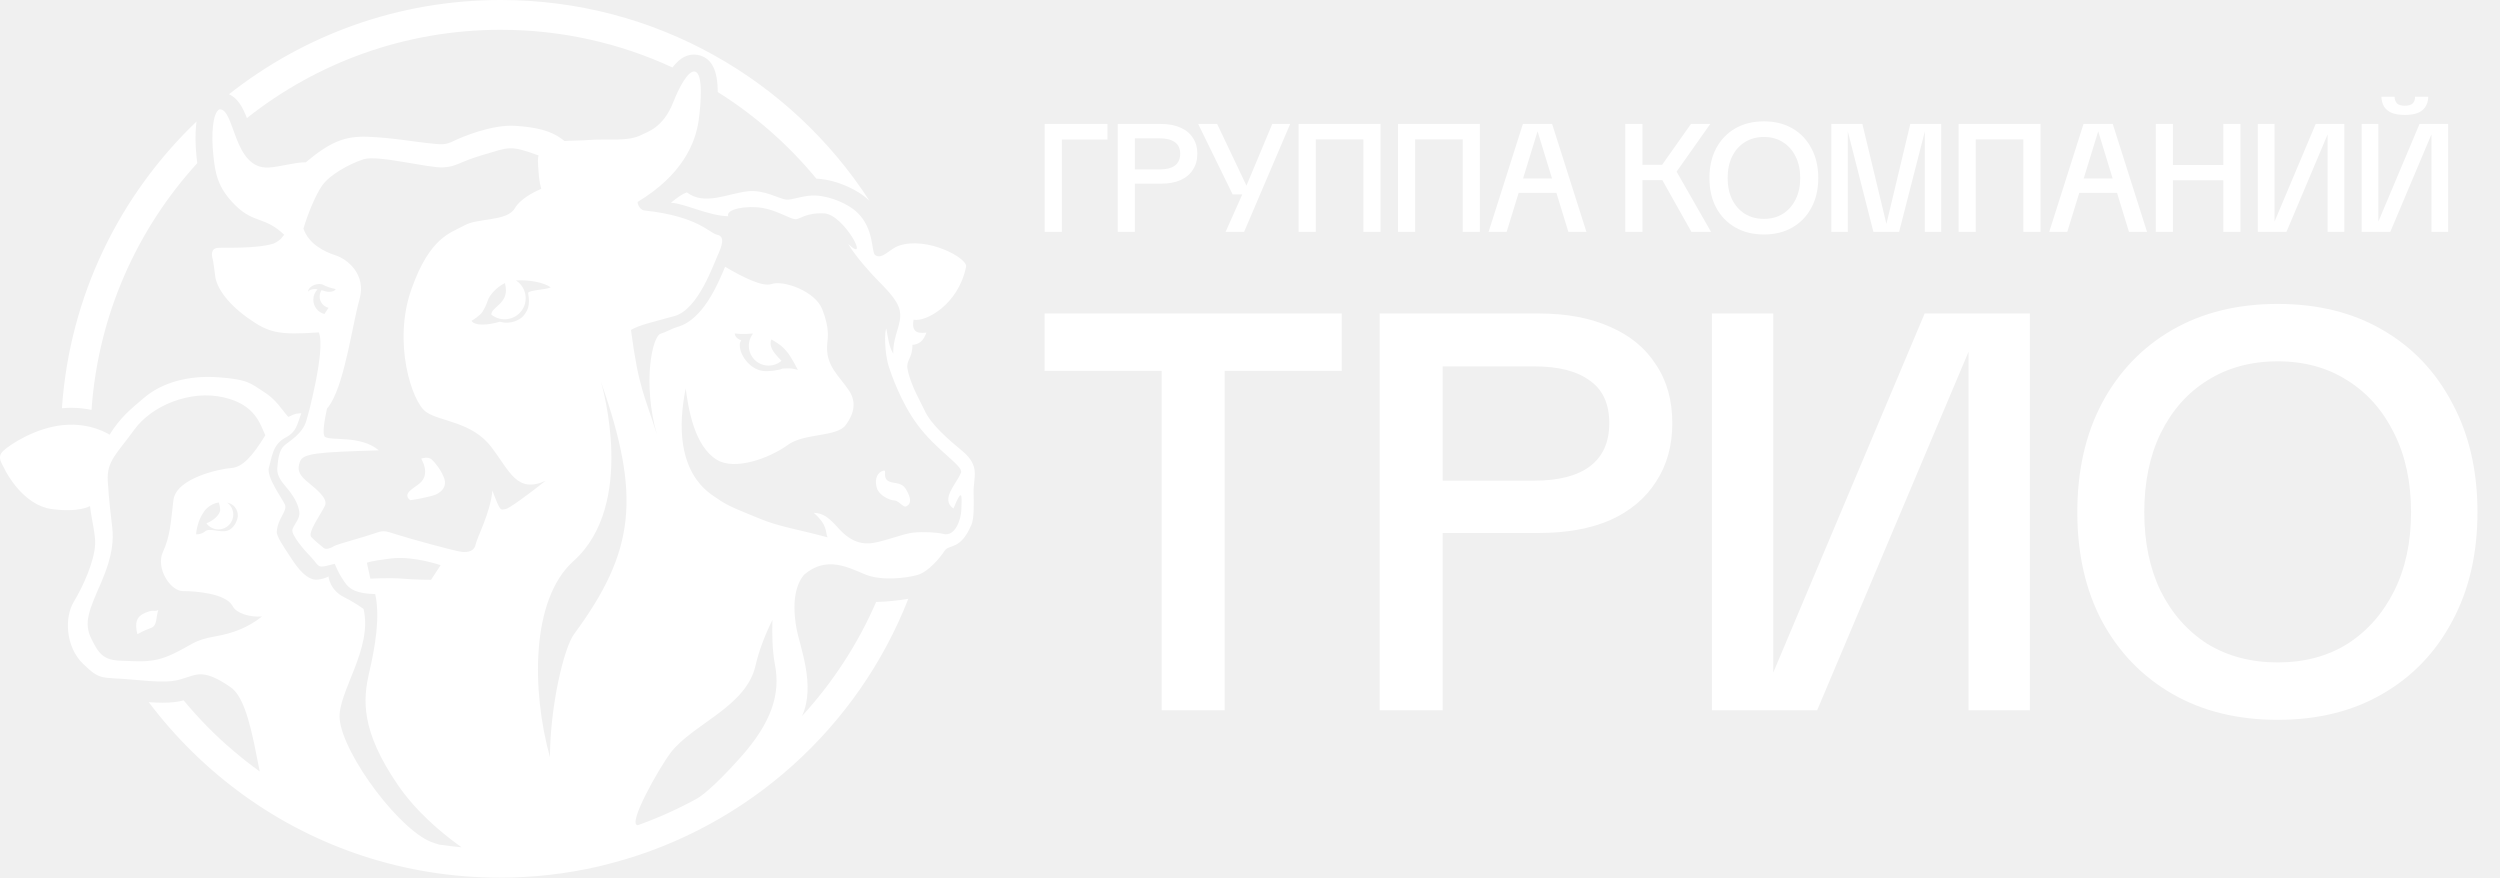
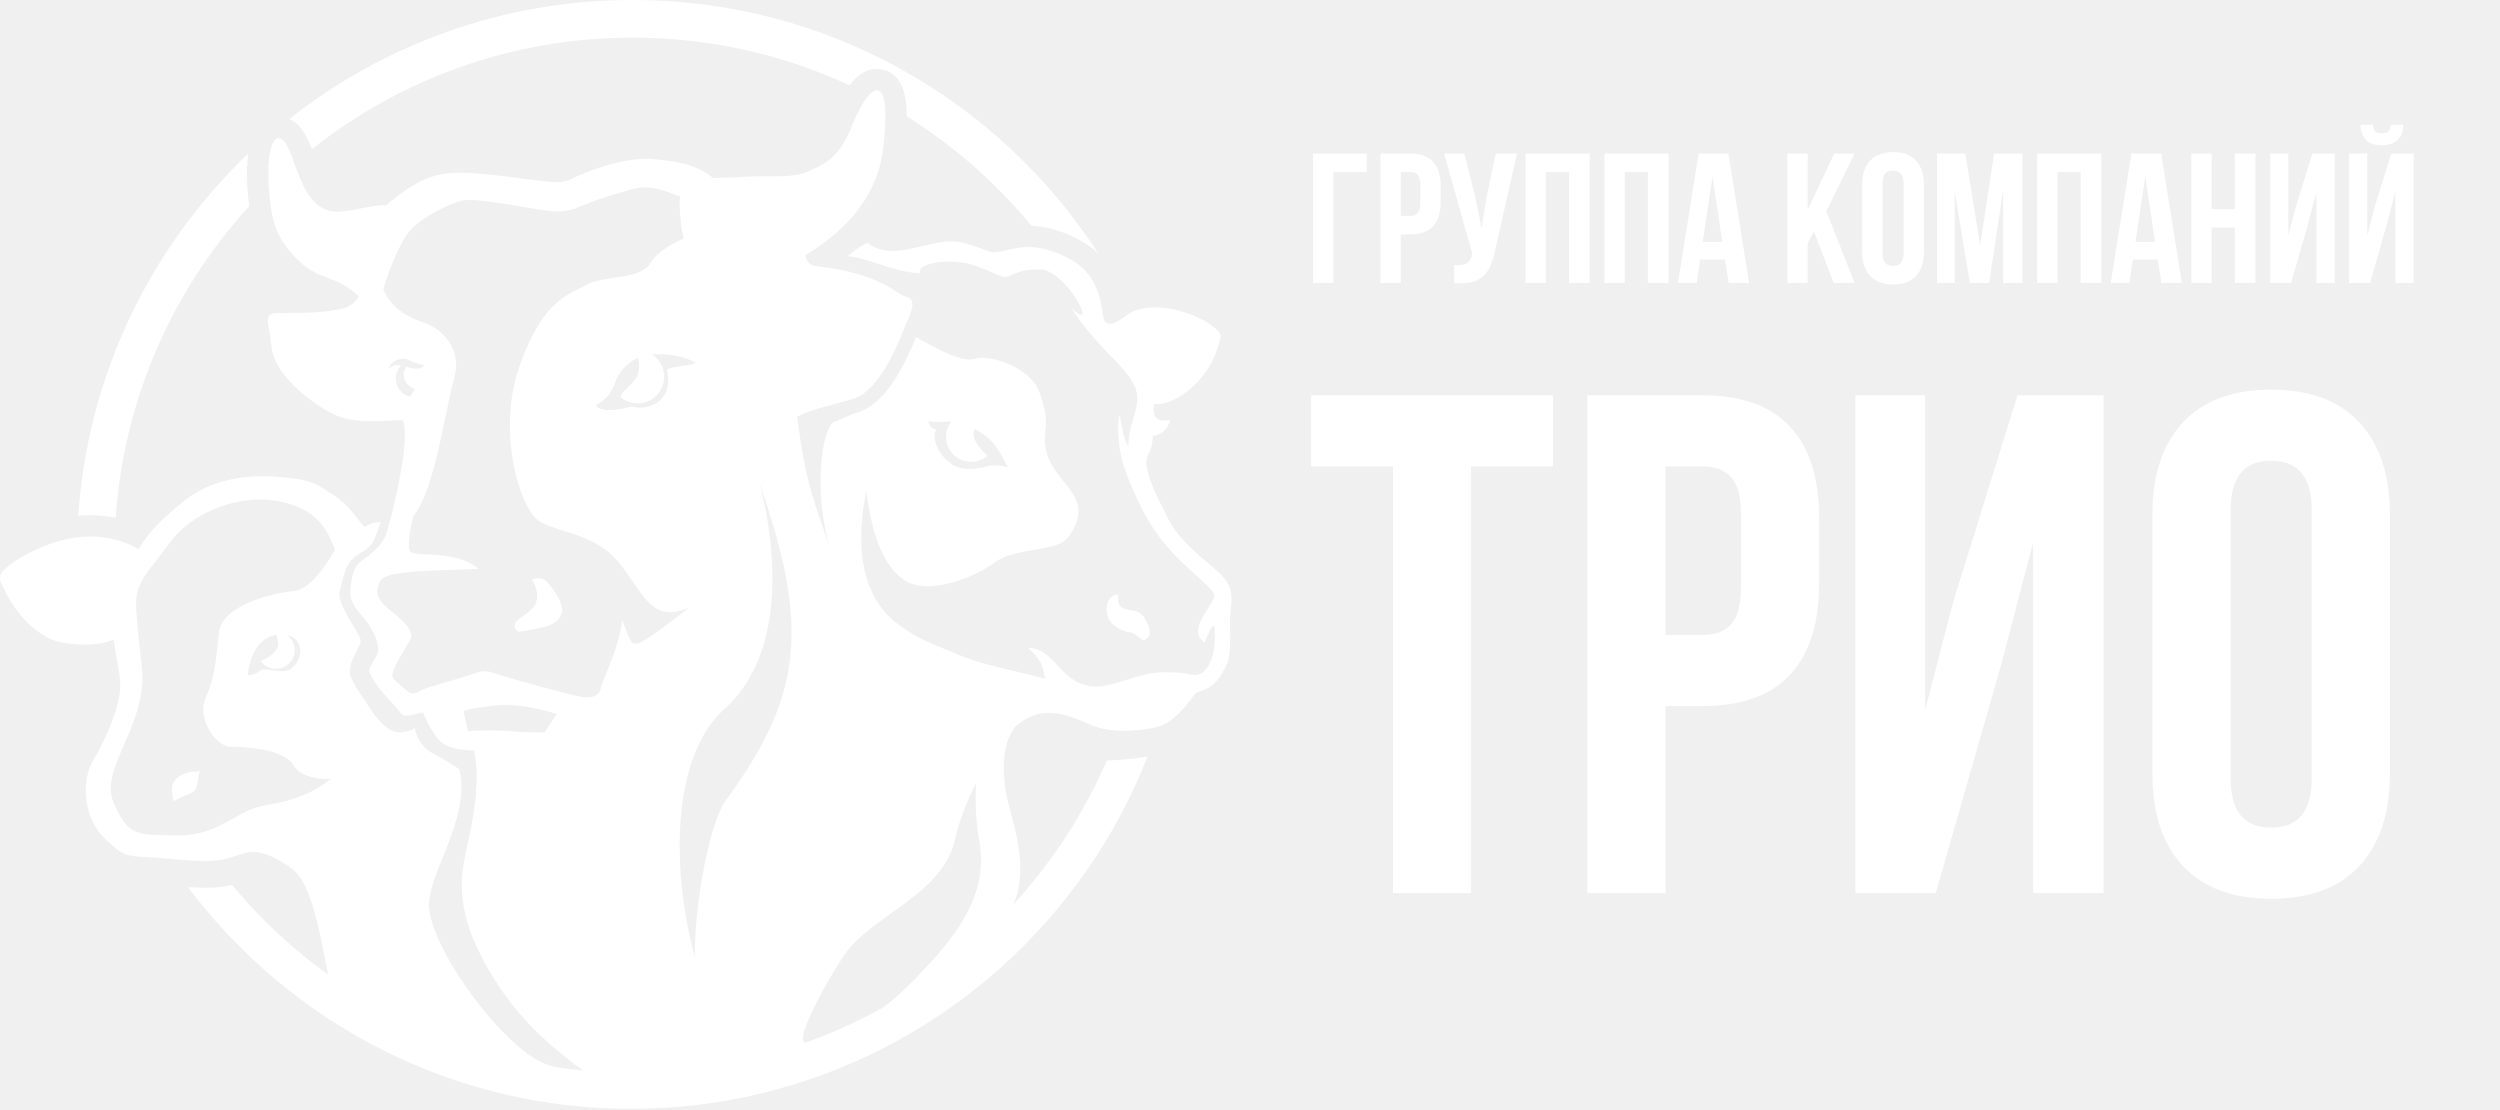
- <svg xmlns="http://www.w3.org/2000/svg" width="2221" height="780" viewBox="0 0 2221 780" fill="none">
-   <path d="M1032 631V297.5H1088V631H1032ZM928 329.5V278.5H1192V329.5H928ZM1225.68 631V278.5H1367.18C1391.85 278.5 1413.01 282.5 1430.68 290.5C1448.35 298.167 1461.85 309.333 1471.18 324C1480.85 338.333 1485.68 355.667 1485.68 376C1485.68 396 1480.85 413.333 1471.18 428C1461.85 442.667 1448.35 454 1430.68 462C1413.01 469.667 1391.85 473.5 1367.18 473.5H1267.68V427H1363.18C1384.51 427 1400.85 422.833 1412.18 414.5C1423.85 405.833 1429.68 393 1429.68 376C1429.68 358.667 1423.85 346 1412.18 338C1400.85 329.667 1384.51 325.5 1363.18 325.5H1263.18L1281.68 306V631H1225.68ZM1520.86 631V278.5H1575.36V597.5L1709.86 278.5H1803.36V631H1748.86V312.5L1614.36 631H1520.86ZM2023.48 639.5C1987.81 639.5 1956.64 631.833 1929.98 616.5C1903.31 601.167 1882.48 579.667 1867.48 552C1852.81 524.333 1845.48 492 1845.48 455C1845.48 418 1852.81 385.667 1867.48 358C1882.48 330 1903.31 308.333 1929.98 293C1956.64 277.667 1987.81 270 2023.48 270C2059.14 270 2090.14 277.667 2116.48 293C2143.14 308.333 2163.81 330 2178.48 358C2193.48 385.667 2200.98 418 2200.98 455C2200.98 492 2193.48 524.333 2178.48 552C2163.81 579.667 2143.14 601.167 2116.48 616.5C2090.14 631.833 2059.14 639.5 2023.48 639.5ZM2023.48 588.5C2047.14 588.5 2067.81 583 2085.48 572C2103.14 560.667 2116.98 545 2126.98 525C2136.98 505 2141.98 481.667 2141.98 455C2141.98 428.333 2136.98 405 2126.98 385C2116.98 364.667 2103.14 349 2085.48 338C2067.81 326.667 2047.14 321 2023.48 321C1999.81 321 1978.98 326.667 1960.98 338C1943.31 349 1929.48 364.667 1919.48 385C1909.81 405 1904.98 428.333 1904.98 455C1904.98 481.667 1909.81 505 1919.48 525C1929.48 545 1943.31 560.667 1960.98 572C1978.98 583 1999.81 588.5 2023.48 588.5Z" fill="white" />
-   <path d="M928.112 206V110.12H983.872V123.992H943.344V206H928.112ZM992.994 206V110.12H1031.48C1038.19 110.12 1043.95 111.208 1048.75 113.384C1053.56 115.469 1057.23 118.507 1059.77 122.496C1062.4 126.395 1063.71 131.109 1063.71 136.64C1063.71 142.08 1062.4 146.795 1059.77 150.784C1057.23 154.773 1053.56 157.856 1048.75 160.032C1043.95 162.117 1038.19 163.16 1031.48 163.16H1004.42V150.512H1030.39C1036.2 150.512 1040.64 149.379 1043.72 147.112C1046.89 144.755 1048.48 141.264 1048.48 136.64C1048.48 131.925 1046.89 128.48 1043.72 126.304C1040.64 124.037 1036.2 122.904 1030.39 122.904H1003.19L1008.23 117.6V206H992.994ZM1088.8 206L1105.12 169.416L1106.08 167.92L1130.28 110.12H1146.2L1105.26 206H1088.8ZM1095.06 172.68L1064.46 110.12H1081.32L1108.39 167.104H1110.29V172.68H1095.06ZM1211.23 206V110.12H1226.46V206H1211.23ZM1153.7 206V110.12H1168.93V206H1153.7ZM1161.86 123.856V110.12H1218.98V123.856H1161.86ZM1299.49 206V110.12H1314.72V206H1299.49ZM1241.96 206V110.12H1257.19V206H1241.96ZM1250.12 123.856V110.12H1307.24V123.856H1250.12ZM1322.46 206L1352.93 110.12H1378.9L1409.37 206H1393.32L1365.98 116.648L1338.51 206H1322.46ZM1343.68 171.32V158.536H1388.15V171.32H1343.68ZM1502.66 206L1472.47 152.28L1502.25 110.12H1519.39L1486.48 156.768L1486.88 147.928L1520.07 206H1502.66ZM1443.91 206V110.12H1459.14V206H1443.91ZM1453.7 160.032V146.432H1484.84V160.032H1453.7ZM1567.07 208.312C1557.37 208.312 1548.9 206.227 1541.64 202.056C1534.39 197.885 1528.72 192.037 1524.64 184.512C1520.65 176.987 1518.66 168.192 1518.66 158.128C1518.66 148.064 1520.65 139.269 1524.64 131.744C1528.72 124.128 1534.39 118.235 1541.64 114.064C1548.9 109.893 1557.37 107.808 1567.07 107.808C1576.78 107.808 1585.21 109.893 1592.37 114.064C1599.62 118.235 1605.24 124.128 1609.23 131.744C1613.31 139.269 1615.35 148.064 1615.35 158.128C1615.35 168.192 1613.31 176.987 1609.23 184.512C1605.24 192.037 1599.62 197.885 1592.37 202.056C1585.21 206.227 1576.78 208.312 1567.07 208.312ZM1567.07 194.44C1573.51 194.44 1579.13 192.944 1583.94 189.952C1588.74 186.869 1592.51 182.608 1595.23 177.168C1597.95 171.728 1599.31 165.381 1599.31 158.128C1599.31 150.875 1597.95 144.528 1595.23 139.088C1592.51 133.557 1588.74 129.296 1583.94 126.304C1579.13 123.221 1573.51 121.68 1567.07 121.68C1560.64 121.68 1554.97 123.221 1550.07 126.304C1545.27 129.296 1541.51 133.557 1538.79 139.088C1536.16 144.528 1534.84 150.875 1534.84 158.128C1534.84 165.381 1536.16 171.728 1538.79 177.168C1541.51 182.608 1545.27 186.869 1550.07 189.952C1554.97 192.944 1560.64 194.44 1567.07 194.44ZM1626.93 206V110.12H1654.53L1675.89 198.928L1697.1 110.12H1724.57V206H1710.02V116.784L1687.17 206H1664.33L1641.61 116.784V206H1626.93ZM1797.55 206V110.12H1812.78V206H1797.55ZM1740.02 206V110.12H1755.25V206H1740.02ZM1748.18 123.856V110.12H1805.3V123.856H1748.18ZM1820.53 206L1850.99 110.12H1876.97L1907.43 206H1891.38L1864.05 116.648L1836.57 206H1820.53ZM1841.74 171.32V158.536H1886.21V171.32H1841.74ZM1975.18 206V110.12H1990.41V206H1975.18ZM1915.21 206V110.12H1930.44V206H1915.21ZM1925.41 160.168V146.568H1980.21V160.168H1925.41ZM2005.85 206V110.12H2020.68V196.888L2057.26 110.12H2082.69V206H2067.87V119.368L2031.29 206H2005.85ZM2098.09 206V110.12H2112.92V196.888L2149.5 110.12H2174.93V206H2160.11V119.368L2123.53 206H2098.09ZM2136.45 102.096C2131.64 102.096 2127.7 101.461 2124.61 100.192C2121.62 98.832 2119.4 96.973 2117.95 94.616C2116.5 92.168 2115.73 89.267 2115.64 85.912H2127.33C2127.43 88.451 2128.15 90.445 2129.51 91.896C2130.96 93.256 2133.27 93.936 2136.45 93.936C2139.71 93.936 2142.02 93.256 2143.38 91.896C2144.83 90.445 2145.56 88.451 2145.56 85.912H2157.25C2157.16 90.989 2155.44 94.979 2152.09 97.88C2148.82 100.691 2143.61 102.096 2136.45 102.096Z" fill="white" />
+ <svg xmlns="http://www.w3.org/2000/svg" width="1758" height="780" viewBox="0 0 1758 780" fill="none">
+   <path d="M1092 278V328H1034.5V628H979.5V328H922V278H1092ZM1197.22 278C1224.56 278 1245.06 285.333 1258.72 300C1272.39 314.667 1279.22 336.167 1279.22 364.5V410C1279.22 438.333 1272.39 459.833 1258.72 474.5C1245.06 489.167 1224.56 496.5 1197.22 496.5H1171.22V628H1116.22V278H1197.22ZM1171.22 446.5H1197.22C1206.22 446.5 1212.89 444 1217.22 439C1221.89 434 1224.22 425.5 1224.22 413.5V361C1224.22 349 1221.89 340.5 1217.22 335.5C1212.89 330.5 1206.22 328 1197.22 328H1171.22V446.5ZM1304.7 628V278H1353.7V499.5L1373.7 422.5L1418.7 278H1479.2V628H1429.7V381.5L1407.2 467.5L1361.2 628H1304.7ZM1513.58 362C1513.58 334 1520.74 312.333 1535.08 297C1549.41 281.667 1570.08 274 1597.08 274C1624.08 274 1644.74 281.667 1659.08 297C1673.41 312.333 1680.58 334 1680.58 362V544C1680.58 572 1673.41 593.667 1659.08 609C1644.74 624.333 1624.08 632 1597.08 632C1570.08 632 1549.41 624.333 1535.08 609C1520.74 593.667 1513.58 572 1513.58 544V362ZM1568.58 547.5C1568.58 570.5 1578.08 582 1597.08 582C1616.08 582 1625.58 570.5 1625.58 547.5V358.5C1625.58 335.5 1616.08 324 1597.08 324C1578.08 324 1568.58 335.5 1568.58 358.5V547.5Z" fill="white" />
  <g clip-path="url(#clip0_2765_804)">
    <path d="M383.641 408.3C380.441 405.4 375.141 407.1 374.241 407.5C380.041 418.1 377.841 425.3 372.741 429.5C367.641 433.8 356.941 438.5 364.441 444.4C364.441 444.4 375.341 442.8 383.841 440.5C392.341 438.3 397.041 432.2 394.741 425.3C392.441 418.4 386.841 411.2 383.641 408.3Z" fill="white" />
    <path d="M783.512 418.59C778.062 421.1 777.082 427.85 779.142 433.98C781.202 440.11 790.192 444.44 794.402 444.57C798.652 444.79 802.452 451.05 804.912 449.93C810.012 447.6 809.382 442.32 804.912 434.72C800.432 427.12 792.162 430.48 788.052 426.5C783.932 422.52 788.982 416.08 783.532 418.59H783.512Z" fill="white" />
    <path d="M129.04 544.4C120.94 547.8 119.64 553.6 122.04 563.4C122.04 563.4 128.04 560 134.04 557.9C140.04 555.8 138.24 548.7 140.64 542C135.64 543.9 137.14 541 129.04 544.4Z" fill="white" />
    <path d="M275.801 359.379C276.061 358.479 276.301 357.579 276.501 356.689L277.911 350.529C277.281 353.199 276.561 356.249 275.801 359.379Z" fill="white" />
    <path d="M279.722 342.66L279.352 344.26C279.502 343.64 279.622 343.1 279.722 342.66Z" fill="white" />
    <path d="M63.302 362.279C69.982 362.279 76.022 363.029 81.312 364.159C87.162 279.949 121.712 203.649 175.232 144.959C174.972 142.829 174.752 140.729 174.542 138.669C173.492 128.559 173.402 118.499 174.292 110.359C174.372 109.579 174.472 108.779 174.592 107.949C106.442 173.079 61.872 262.689 55.012 362.659H55.052C57.792 362.409 60.572 362.279 63.302 362.279Z" fill="white" />
    <path d="M855.051 400.799C842.971 390.699 827.081 377.369 821.311 364.389C818.811 358.759 808.381 341.239 806.201 327.359C804.981 319.649 810.641 318.579 810.611 306.359C816.231 305.989 820.271 303.209 823.051 295.469C813.491 296.799 809.901 293.579 811.611 284.019C822.201 286.319 851.381 270.849 858.271 236.999C859.831 229.359 823.831 209.799 798.721 218.239C790.261 221.089 783.661 231.009 777.461 226.609C773.951 224.179 777.041 203.019 761.011 188.239C753.941 181.719 739.331 174.679 725.161 173.729C714.681 173.019 704.171 177.829 698.501 177.359C692.661 176.869 679.061 168.379 664.611 169.909C646.381 171.839 626.061 182.969 610.201 170.909C606.851 171.969 601.831 175.279 595.981 180.169C607.681 180.439 629.211 191.719 646.941 192.099C644.551 185.779 662.901 182.369 677.161 184.689C690.321 186.829 701.531 194.479 706.641 194.759C710.611 194.979 715.711 188.769 732.241 189.579C749.831 190.469 773.781 235.799 753.501 216.689C761.131 229.499 775.481 244.509 777.751 246.909C784.851 254.509 797.441 265.669 799.371 276.089C801.611 288.229 793.381 297.059 793.531 314.239C789.901 307.799 788.981 301.179 787.461 292.019C785.661 293.819 785.611 313.729 789.901 326.609C791.981 332.839 800.241 356.969 814.501 376.539C831.931 400.489 856.291 413.909 853.721 420.019C849.251 430.659 835.271 443.469 847.051 451.799C855.941 429.799 854.231 443.529 854.051 452.909C853.901 460.829 848.831 477.019 838.161 474.359C831.951 472.799 820.091 472.319 811.501 473.159C802.721 474.019 788.541 480.019 776.381 482.239C755.391 486.079 744.921 468.229 739.271 463.419C736.721 461.239 732.091 455.839 722.941 455.579C735.721 467.019 732.871 472.099 735.161 477.359C706.791 469.729 691.921 467.939 673.991 460.379C659.391 454.229 646.941 450.059 636.941 442.689C631.641 438.779 594.051 420.469 609.161 345.129C611.761 364.609 617.161 396.259 636.751 408.419C652.751 418.349 683.611 407.129 699.941 395.239C714.601 384.559 743.381 388.469 751.381 377.579C758.701 367.619 761.011 357.429 754.501 347.359C745.821 333.939 732.941 325.129 734.941 305.129C735.501 299.499 737.011 291.569 730.501 274.759C724.191 258.499 695.691 248.739 685.611 252.299C677.691 255.089 660.851 246.779 644.171 236.999C637.501 253.159 624.181 284.149 602.141 290.329C597.381 291.659 590.741 295.449 586.971 296.469C579.491 298.489 570.581 340.209 583.661 386.289C572.671 350.599 567.591 346.279 560.541 293.099C568.341 288.599 578.741 286.499 599.441 280.699C620.141 274.899 633.741 235.199 637.441 227.199C641.141 219.099 644.641 210.099 637.241 208.599C630.041 207.139 620.721 192.239 572.671 187.009C567.671 186.469 565.951 179.699 566.611 179.299C606.051 155.499 617.911 127.179 620.721 106.759C622.791 91.649 624.721 65.869 617.641 63.649C611.491 61.719 602.941 78.469 598.231 90.549C589.091 113.959 574.661 117.229 569.901 119.799C558.151 126.139 538.621 123.049 523.381 124.359C516.631 124.939 506.481 124.889 501.531 125.279C501.531 125.279 499.601 123.799 498.941 123.319C489.311 116.249 477.171 113.099 458.041 111.799C437.341 110.399 410.941 121.399 402.941 125.299C394.941 129.199 391.941 128.399 378.741 126.999C365.541 125.599 347.641 122.299 326.641 121.499C306.131 120.709 293.021 126.299 271.651 144.189C261.951 144.079 248.541 148.329 238.641 148.839C206.941 150.469 208.751 95.669 194.831 97.149C188.751 100.549 187.681 119.949 189.461 137.129C191.131 153.309 192.781 166.649 209.751 183.059C225.731 198.509 235.831 192.389 252.571 208.689C251.351 209.219 250.381 213.129 242.981 216.429C226.911 221.239 199.111 219.749 193.441 220.199C187.041 220.799 188.041 227.099 188.941 230.099C189.741 233.099 189.941 236.999 191.241 245.799C192.441 254.599 200.641 268.399 219.641 282.099C238.641 295.699 246.941 297.799 283.241 295.299C286.501 303.079 283.841 322.539 280.031 341.289C280.031 341.289 280.021 341.339 280.001 341.429V341.449C280.001 341.449 279.971 341.569 279.951 341.649C278.401 349.279 276.651 356.769 275.041 363.299C275.041 363.299 273.031 370.499 272.211 373.539C268.951 385.589 256.421 392.239 252.421 395.949C248.421 399.649 247.101 406.349 246.361 415.489C245.621 424.619 252.751 430.389 257.461 436.689C262.171 442.989 265.161 449.129 265.901 454.759C266.711 460.859 261.361 465.569 259.801 470.339C258.241 475.119 271.611 489.849 271.611 489.849C274.721 493.189 277.671 496.249 279.341 498.399C284.141 504.599 283.741 504.399 297.341 500.899C300.441 507.899 301.441 510.199 306.041 516.999C310.541 523.799 316.841 527.299 333.341 527.799C337.841 548.499 333.341 574.099 327.941 597.699C322.541 621.199 320.111 648.779 353.611 697.579C369.361 720.519 391.191 739.299 410.051 752.739C403.381 752.119 396.771 751.329 390.211 750.359C389.011 749.929 387.581 749.469 385.901 748.989C357.011 740.709 304.541 670.609 301.751 638.609C299.741 615.439 331.531 576.169 322.941 540.909C322.941 540.909 314.511 534.869 306.161 530.799C292.721 524.239 291.831 512.099 291.831 512.099C291.831 512.099 289.161 514.019 282.501 514.909C276.091 515.769 268.731 511.149 259.681 497.429C259.311 496.869 258.941 496.289 258.561 495.699C252.411 486.259 245.651 476.799 245.901 472.389C246.571 460.609 255.561 453.939 253.161 448.389C250.761 442.829 236.271 423.579 238.941 415.129C241.611 406.689 241.881 394.909 253.721 388.739C263.461 383.669 263.851 377.349 267.681 367.059C262.571 367.779 264.071 366.629 256.141 370.399C249.841 363.399 245.541 355.099 234.341 348.099C223.141 341.099 221.241 337.099 194.241 335.199C167.241 333.199 143.741 339.899 127.741 353.599C115.941 363.699 107.041 370.599 97.341 386.199C97.341 386.199 81.241 375.299 56.441 377.599C31.641 379.899 8.441 395.099 2.641 400.799C-3.159 406.499 2.141 412.299 3.941 416.399C5.741 420.599 21.141 448.799 45.641 452.199C70.141 455.599 79.941 449.599 79.941 449.599C81.541 462.799 84.841 474.499 84.541 483.099C83.941 498.799 73.741 521.099 65.441 534.799C57.241 548.499 58.041 574.699 74.041 589.999C90.041 605.299 89.241 600.999 121.341 604.099C153.441 607.199 156.941 604.499 165.941 601.799C174.941 598.999 182.141 594.699 204.841 610.499C214.141 616.999 221.041 633.899 228.541 674.499C229.261 678.399 230.001 682.029 230.761 685.399C222.911 679.729 215.301 673.759 207.941 667.499C191.641 653.799 176.741 638.599 163.141 622.199C158.341 623.499 152.841 624.299 144.341 624.299C140.841 624.299 136.741 624.099 132.141 623.799C156.041 655.499 184.641 683.499 216.841 706.699C280.741 752.699 359.241 779.699 443.941 779.699C474.041 779.699 503.341 776.299 531.541 769.799C531.841 769.699 532.141 769.599 532.441 769.599C536.441 768.599 540.541 767.599 544.541 766.499C664.741 734.499 762.141 646.399 806.941 531.999C798.441 533.399 788.141 534.599 778.341 534.799C762.091 572.269 739.721 606.459 712.511 636.139C724.961 609.239 710.411 573.849 707.681 558.759C703.511 535.709 706.561 519.889 714.341 510.599C734.281 493.359 753.921 504.319 768.571 510.309C783.471 516.409 805.461 513.489 815.161 510.789C824.761 507.989 835.061 495.649 839.161 489.349C843.361 483.049 853.161 489.349 863.051 466.119C865.331 460.769 865.221 449.739 864.941 437.789C864.621 423.919 871.271 414.349 855.051 400.789V400.799ZM667.581 296.349L667.541 296.409C668.031 296.349 668.521 296.329 669.011 296.369C667.161 298.709 665.881 301.579 665.431 304.769C664.071 314.379 670.751 323.259 680.371 324.619C685.571 325.359 690.591 323.729 694.291 320.529C686.081 312.349 684.041 308.099 684.711 303.359C684.801 302.729 685.021 302.129 685.341 301.579C685.901 301.909 686.461 302.229 687.001 302.529C692.461 305.719 696.021 308.459 699.451 312.899C699.591 313.069 699.741 313.269 699.881 313.459C699.971 313.539 700.041 313.639 700.111 313.739C700.301 314.009 700.501 314.299 700.711 314.589C700.841 314.779 700.981 314.969 701.111 315.169C701.381 315.559 701.651 315.969 701.921 316.379C702.071 316.619 702.231 316.849 702.381 317.099C704.331 320.149 706.361 323.879 708.831 328.649C703.891 327.169 702.091 327.069 695.311 327.429C691.491 329.119 682.431 330.219 677.381 329.499C665.861 327.869 656.091 314.399 657.311 305.059C657.411 304.309 657.851 303.339 658.551 302.329C656.251 301.579 653.121 299.889 652.721 296.239C660.571 297.209 667.581 296.349 667.581 296.349ZM194.051 470.339C201.331 470.339 207.241 464.439 207.241 457.159C207.241 452.779 205.101 448.899 201.811 446.509C210.491 448.429 211.601 456.199 211.241 458.999C210.841 462.099 208.341 469.499 201.841 471.499C195.341 473.399 186.341 468.799 182.441 471.899C178.541 475.099 174.241 474.699 174.241 474.699C174.241 474.699 174.371 469.849 176.521 463.769C177.531 460.899 178.991 457.759 181.101 454.729C181.241 454.519 181.391 454.309 181.541 454.099C181.541 454.099 185.731 447.739 194.381 446.349C195.001 448.369 195.481 450.599 195.611 452.579C195.921 457.349 188.771 462.999 183.381 464.889C185.771 468.189 189.661 470.339 194.051 470.339ZM205.461 415.799C196.271 416.389 156.421 424.409 154.051 444.399C151.681 464.389 151.241 476.199 144.721 490.419C138.201 504.639 151.241 525.129 162.501 525.129C173.761 525.129 200.721 527.159 206.641 538.439C210.051 544.939 221.831 548.459 232.721 547.689C220.601 557.349 207.391 562.559 191.041 565.399C171.441 568.799 170.441 573.199 152.941 581.299C135.441 589.399 124.041 587.399 107.941 586.999C91.941 586.599 87.741 580.999 80.941 566.999C74.141 552.899 79.341 541.699 89.841 517.599C100.441 493.399 100.841 478.999 99.741 468.799C98.641 458.599 96.741 444.999 95.741 427.199C94.741 409.399 103.841 403.199 119.241 381.799C134.641 360.399 169.041 345.999 199.041 353.099C227.111 359.649 231.191 377.049 235.701 386.719C223.581 406.559 214.771 415.199 205.461 415.799ZM464.751 280.869C462.351 283.749 453.801 288.709 444.121 285.789C425.591 291.119 419.411 286.879 419.011 284.939C419.591 284.709 426.591 280.329 428.651 276.969C429.361 275.799 429.991 274.719 430.591 273.549C430.781 273.189 430.961 272.819 431.141 272.439C431.901 270.849 432.651 268.999 433.501 266.519C434.801 262.709 440.591 255.259 448.631 251.489C448.871 252.639 449.081 253.889 449.271 255.239C451.311 269.769 436.581 272.729 436.471 279.459C438.491 281.109 440.901 282.359 443.601 283.059C453.621 285.649 463.851 279.619 466.441 269.599C468.521 261.559 465.041 253.389 458.411 249.139C470.211 248.459 482.511 250.789 489.301 255.219C485.621 257.479 471.281 257.389 469.131 260.129C471.321 271.649 468.741 276.089 464.751 280.869ZM278.351 266.239C278.351 262.649 279.801 259.389 282.141 257.019C276.041 255.919 273.611 259.129 273.611 259.129C274.221 253.739 283.001 250.689 287.441 253.189C287.671 253.319 287.901 253.439 288.131 253.549C288.611 253.799 289.101 254.029 289.611 254.239C293.691 255.999 298.221 256.789 298.221 256.789C298.221 256.789 297.661 258.739 293.611 259.189C290.471 259.529 288.991 258.709 285.641 257.799C284.581 259.409 283.971 261.349 283.971 263.429C283.971 268.299 287.351 272.379 291.891 273.449C290.591 275.529 289.301 277.459 288.211 278.959C282.541 277.509 278.351 272.369 278.351 266.239ZM382.941 515.099C382.941 515.099 369.941 515.099 357.741 514.099C345.541 513.099 329.041 514.099 329.041 514.099L325.941 499.999C325.941 499.999 328.241 498.399 347.841 496.099C367.441 493.799 391.441 502.099 391.441 502.099L382.941 515.099ZM437.441 435.799C435.741 455.399 423.541 478.099 422.541 483.699C421.541 489.299 416.341 490.899 410.341 490.299C404.341 489.699 363.041 478.299 352.241 474.799C341.441 471.299 340.641 471.099 332.641 473.899C324.541 476.799 299.141 483.599 296.841 485.099C294.541 486.599 289.841 488.799 287.541 486.799C285.241 484.699 280.141 480.999 276.541 477.099C273.041 473.199 285.041 456.799 288.641 449.399C292.241 441.999 277.641 432.199 271.641 426.799C265.741 421.399 263.741 417.199 266.541 409.999C269.341 402.799 281.441 401.699 336.541 400.099C320.541 386.399 293.941 391.899 288.741 388.099C286.261 386.289 287.871 375.209 290.451 363.079C291.451 361.989 292.621 360.359 294.011 358.059C306.701 337.059 313.311 287.209 319.421 265.739C325.531 244.269 309.161 230.319 297.901 226.759C288.741 223.869 274.141 216.919 269.611 203.069C273.631 189.159 280.781 172.539 286.141 164.899C292.941 155.199 310.141 145.699 322.941 141.499C335.741 137.399 381.241 149.599 393.841 148.699C406.441 147.899 406.641 144.199 429.441 137.499C452.141 130.899 452.541 128.599 478.441 138.099C477.841 140.399 477.441 141.399 478.841 157.299C479.161 160.739 479.871 164.239 480.831 167.699C473.881 170.739 462.031 176.889 457.371 185.029C450.611 196.869 424.391 193.489 412.541 200.259C400.701 207.019 382.131 209.899 365.461 257.049C348.781 304.199 365.901 357.279 378.591 366.019C391.281 374.769 419.341 374.489 436.661 397.329C453.171 419.089 459.241 438.539 484.691 427.159C469.641 439.059 452.271 451.869 449.041 452.299C444.541 452.899 444.641 454.999 437.441 435.799ZM509.971 563.399C500.821 575.829 488.721 627.579 488.571 672.669C472.331 613.869 471.341 532.639 509.461 498.489C565.541 448.249 534.961 342.889 533.931 339.389C569.701 441.329 564.201 489.779 509.971 563.399ZM566.591 733.099C556.911 732.879 585.321 682.579 595.831 668.689C615.131 643.289 662.941 628.109 671.241 591.209C674.071 578.649 679.511 564.219 686.221 550.749C685.821 563.579 686.121 578.309 688.421 590.169C693.611 616.839 685.311 642.019 658.051 672.669C632.681 701.199 621.181 708.319 619.801 709.119C619.761 709.139 619.711 709.169 619.671 709.199H619.661C603.421 718.159 586.431 725.899 568.801 732.319C568.071 732.589 567.331 732.859 566.591 733.109V733.099Z" fill="white" />
    <path d="M444.861 0C353.691 0 269.831 31.3 203.441 83.73C211.611 87.29 216.001 96.22 219.341 104.91C281.301 55.79 359.661 26.47 444.861 26.47C499.341 26.47 551.021 38.46 597.411 59.95C604.951 50.07 611.631 48.5 616.631 48.5C618.501 48.5 620.351 48.78 622.131 49.34C632.531 52.61 637.551 62.66 637.681 81.79C670.861 102.6 700.431 128.62 725.261 158.71C725.571 158.72 725.871 158.74 726.171 158.76C744.691 160.01 762.491 169.2 771.181 177.21C771.621 177.62 772.051 178.03 772.471 178.44C703.031 71.06 582.251 0 444.861 0Z" fill="white" />
  </g>
+   <path d="M923.33 108H961.03V121H937.63V199H923.33V108ZM991.74 108C998.847 108 1004.18 109.907 1007.73 113.72C1011.28 117.533 1013.06 123.123 1013.06 130.49V142.32C1013.06 149.687 1011.28 155.277 1007.73 159.09C1004.18 162.903 998.847 164.81 991.74 164.81H984.98V199H970.68V108H991.74ZM984.98 151.81H991.74C994.08 151.81 995.814 151.16 996.94 149.86C998.154 148.56 998.76 146.35 998.76 143.23V129.58C998.76 126.46 998.154 124.25 996.94 122.95C995.814 121.65 994.08 121 991.74 121H984.98V151.81ZM1051.4 175.86C1050.28 181.32 1048.8 185.74 1046.98 189.12C1045.25 192.413 1042.74 194.927 1039.44 196.66C1036.24 198.393 1031.9 199.26 1026.44 199.26C1024.8 199.26 1023.5 199.217 1022.54 199.13V186.39C1023.15 186.477 1024.02 186.52 1025.14 186.52C1028.18 186.52 1030.47 185.957 1032.03 184.83C1033.59 183.703 1034.63 181.753 1035.15 178.98L1035.28 178.2L1015.52 108H1029.69L1037.49 139.07L1041.91 160.39L1045.29 139.2L1051.79 108H1066.74L1051.4 175.86ZM1072.75 199V108H1117.86V199H1103.3V121H1087.05V199H1072.75ZM1128.23 199V108H1173.34V199H1158.78V121H1142.53V199H1128.23ZM1215.56 199L1213.09 182.49H1195.54L1193.07 199H1179.94L1194.5 108H1215.43L1229.99 199H1215.56ZM1211.14 170.14L1204.25 124.12L1197.36 170.14H1211.14ZM1271.13 171.05V199H1256.83V108H1271.13V147.65L1289.85 108H1304.15L1284.26 148.56L1304.15 199H1289.46L1275.55 162.73L1271.13 171.05ZM1309.49 129.84C1309.49 122.56 1311.35 116.927 1315.08 112.94C1318.81 108.953 1324.18 106.96 1331.2 106.96C1338.22 106.96 1343.59 108.953 1347.32 112.94C1351.05 116.927 1352.91 122.56 1352.91 129.84V177.16C1352.91 184.44 1351.05 190.073 1347.32 194.06C1343.59 198.047 1338.22 200.04 1331.2 200.04C1324.18 200.04 1318.81 198.047 1315.08 194.06C1311.35 190.073 1309.49 184.44 1309.49 177.16V129.84ZM1323.79 178.07C1323.79 184.05 1326.26 187.04 1331.2 187.04C1336.14 187.04 1338.61 184.05 1338.61 178.07V128.93C1338.61 122.95 1336.14 119.96 1331.2 119.96C1326.26 119.96 1323.79 122.95 1323.79 128.93V178.07ZM1402.24 108H1422.13V199H1408.61V133.74L1398.73 199H1385.21L1374.55 134.65V199H1362.07V108H1381.96L1392.49 172.61L1402.24 108ZM1432.54 199V108H1477.65V199H1463.09V121H1446.84V199H1432.54ZM1519.86 199L1517.39 182.49H1499.84L1497.37 199H1484.24L1498.8 108H1519.73L1534.29 199H1519.86ZM1515.44 170.14L1508.55 124.12L1501.66 170.14H1515.44ZM1540.95 199V108H1555.25V147H1571.5V108H1586.06V199H1571.5V160H1555.25V199H1540.95ZM1596.43 199V108H1609.17V165.59L1614.37 145.57L1626.07 108H1641.8V199H1628.93V134.91L1623.08 157.27L1611.12 199H1596.43ZM1690 87.72H1681.29C1681.12 89.973 1680.51 91.533 1679.47 92.4C1678.43 93.267 1676.87 93.7 1674.79 93.7C1672.8 93.7 1671.32 93.31 1670.37 92.53C1669.42 91.663 1668.85 90.06 1668.68 87.72H1659.84C1660.01 92.313 1661.31 95.867 1663.74 98.38C1666.25 100.893 1669.94 102.15 1674.79 102.15C1679.73 102.15 1683.5 100.893 1686.1 98.38C1688.7 95.78 1690 92.227 1690 87.72ZM1684.41 134.91L1678.56 157.27L1666.6 199H1651.91V108H1664.65V165.59L1669.85 145.57L1681.55 108H1697.28V199H1684.41V134.91Z" fill="white" />
  <defs>
    <clipPath id="clip0_2765_804">
      <rect width="866.02" height="779.7" fill="white" />
    </clipPath>
  </defs>
</svg>
